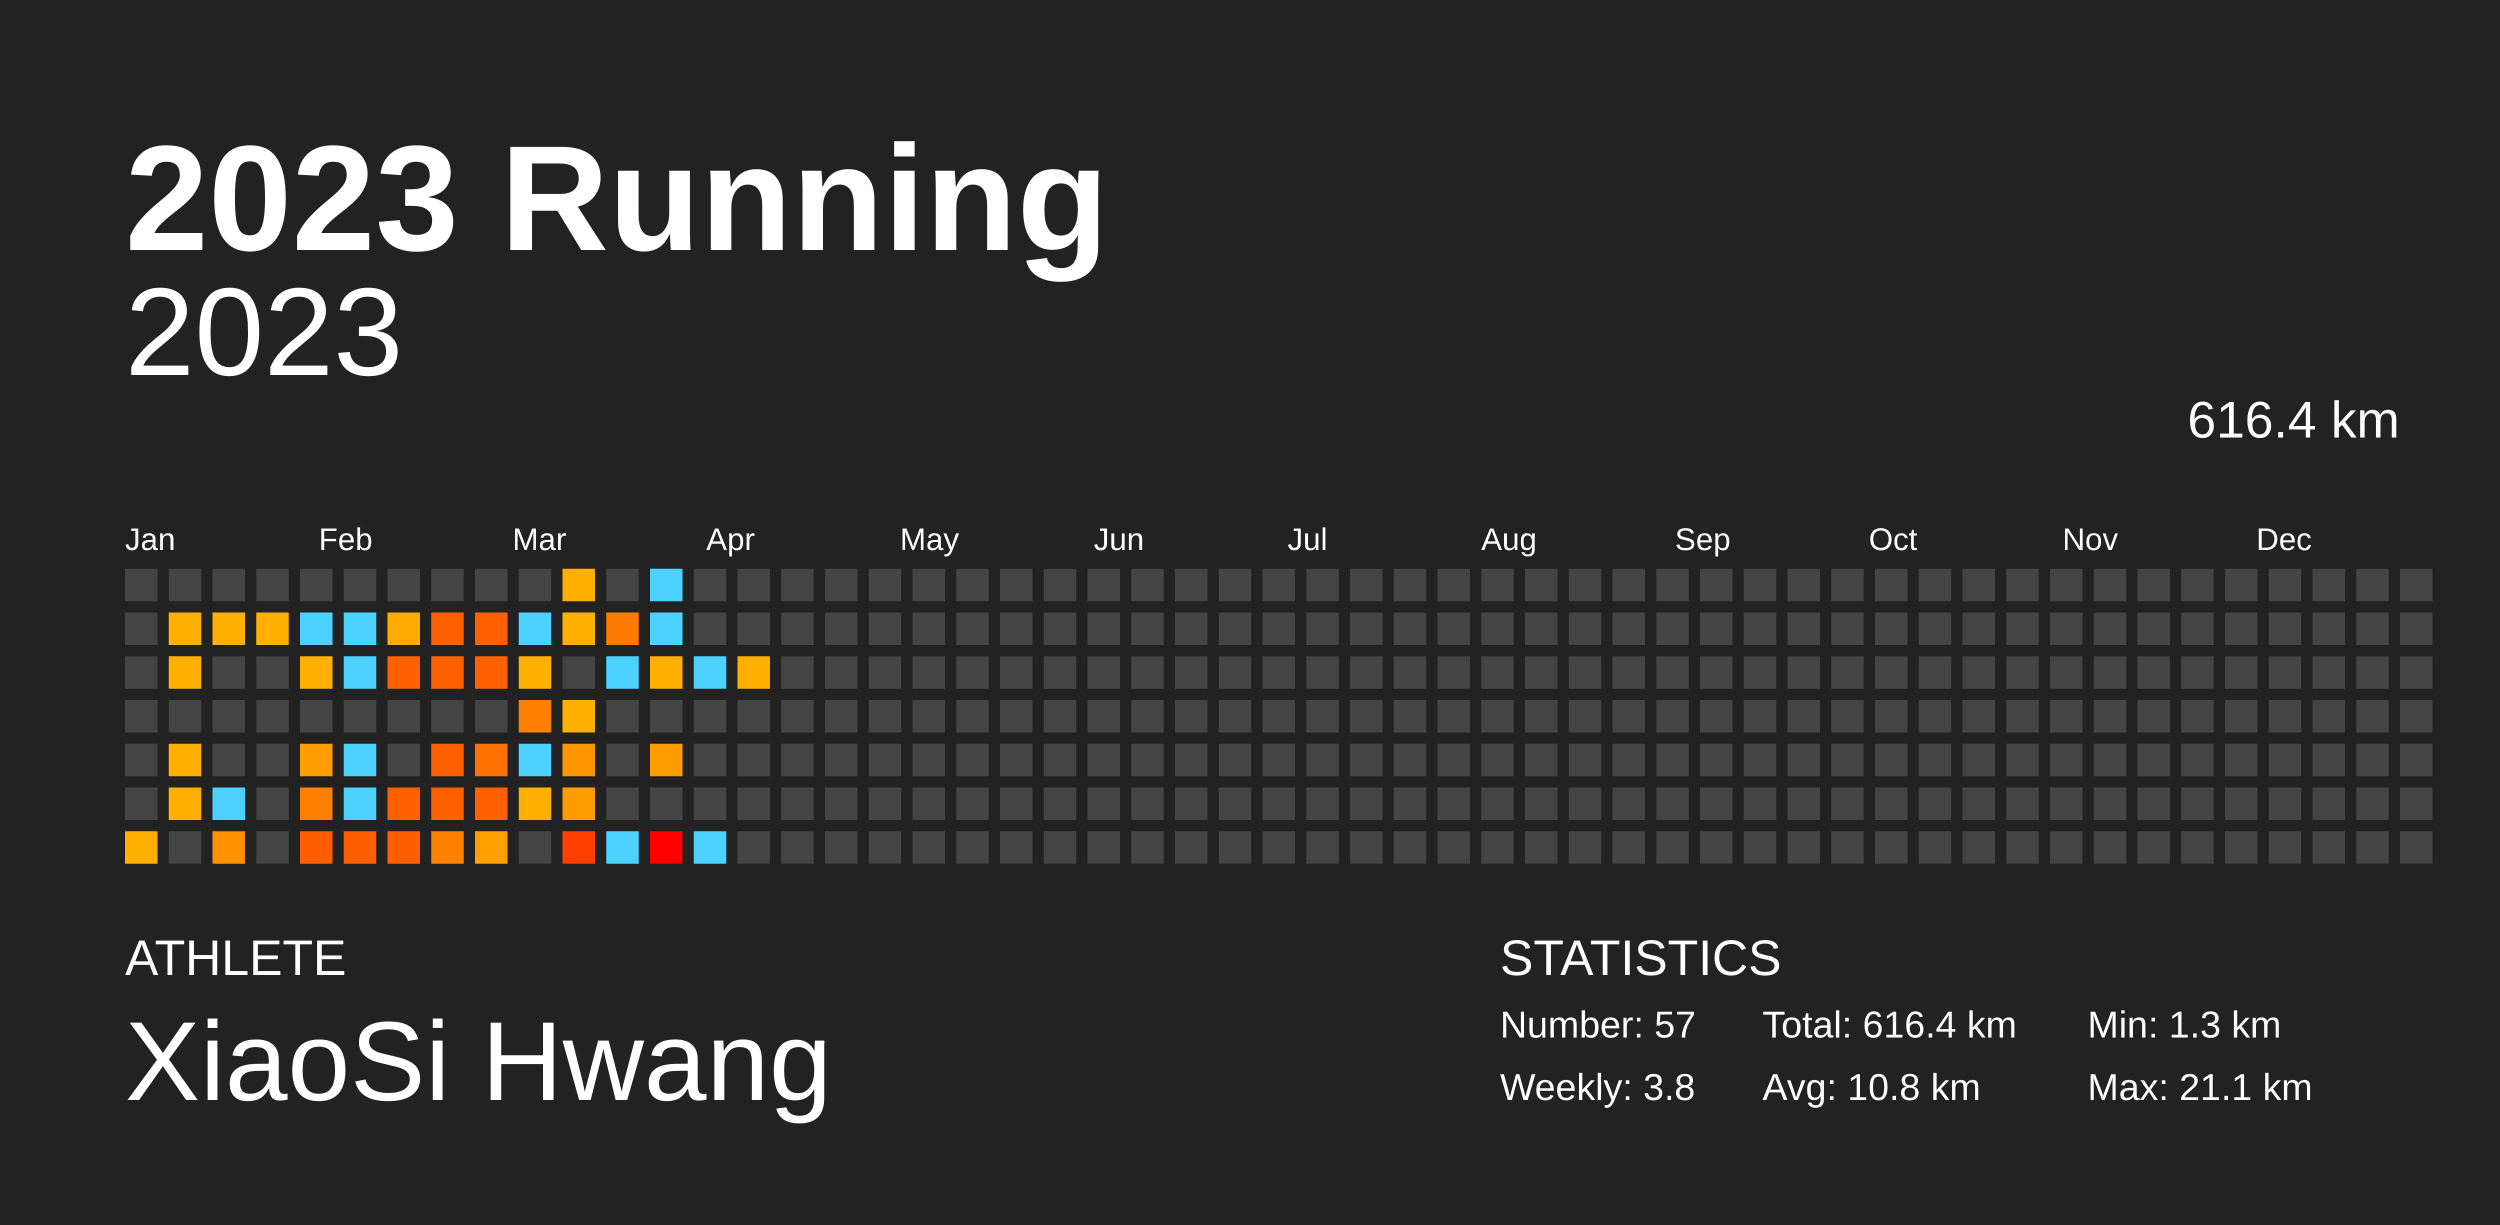
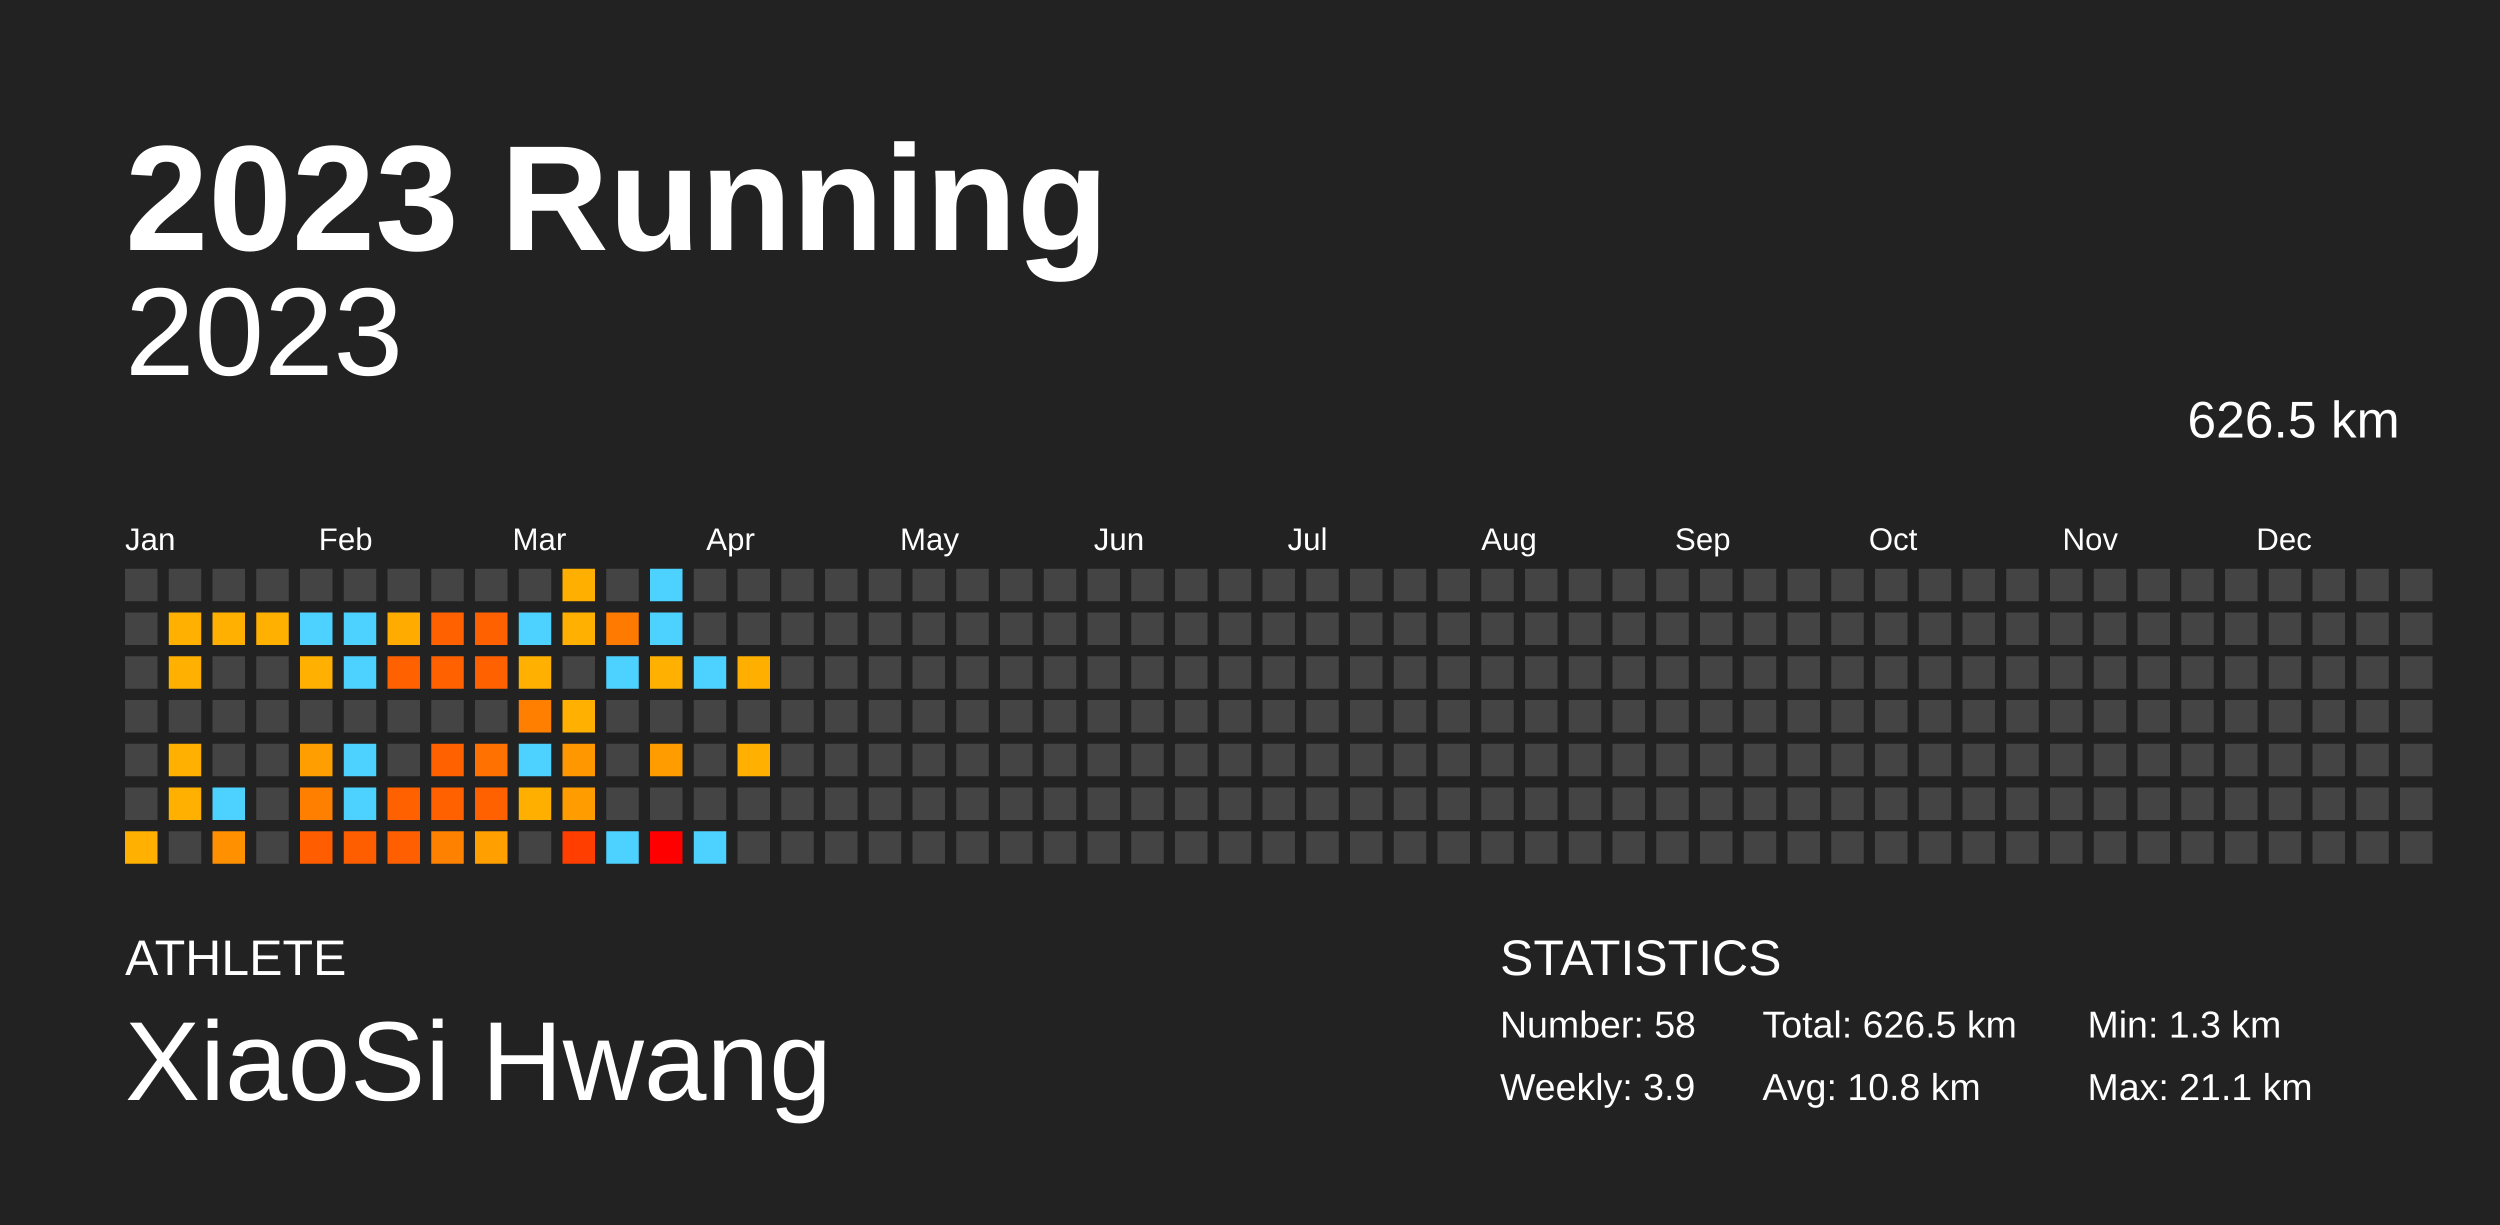
<svg xmlns="http://www.w3.org/2000/svg" baseProfile="full" height="98mm" version="1.1" viewBox="0,0,200,98" width="200mm">
  <defs />
  <rect fill="#222222" height="98" width="200" x="0" y="0" />
  <text fill="#FFFFFF" style="font-size:12px; font-family:Arial; font-weight:bold;" x="10" y="20">2023 Running</text>
  <text fill="#FFFFFF" style="font-size:4px; font-family:Arial" x="10" y="78">ATHLETE</text>
  <text fill="#FFFFFF" style="font-size:9px; font-family:Arial" x="10" y="88">XiaoSi Hwang</text>
  <text fill="#FFFFFF" style="font-size:4px; font-family:Arial" x="120" y="78">STATISTICS</text>
-   <text fill="#FFFFFF" style="font-size:3px; font-family:Arial" x="120" y="83">Number: 57</text>
-   <text fill="#FFFFFF" style="font-size:3px; font-family:Arial" x="120" y="88">Weekly: 3.8</text>
-   <text fill="#FFFFFF" style="font-size:3px; font-family:Arial" x="141" y="83">Total: 616.4 km</text>
+   <text fill="#FFFFFF" style="font-size:3px; font-family:Arial" x="120" y="83">Number: 58</text>
+   <text fill="#FFFFFF" style="font-size:3px; font-family:Arial" x="120" y="88">Weekly: 3.9</text>
+   <text fill="#FFFFFF" style="font-size:3px; font-family:Arial" x="141" y="83">Total: 626.5 km</text>
  <text fill="#FFFFFF" style="font-size:3px; font-family:Arial" x="141" y="88">Avg: 10.8 km</text>
  <text fill="#FFFFFF" style="font-size:3px; font-family:Arial" x="167" y="83">Min: 1.3 km</text>
  <text fill="#FFFFFF" style="font-size:3px; font-family:Arial" x="167" y="88">Max: 21.1 km</text>
  <text alignment-baseline="hanging" fill="#FFFFFF" style="font-size:10.0px; font-family:Arial;" x="10" y="30">2023</text>
-   <text alignment-baseline="hanging" fill="#FFFFFF" style="font-size:4.125px; font-family:Arial;" x="175" y="35">616.4 km</text>
+   <text alignment-baseline="hanging" fill="#FFFFFF" style="font-size:4.125px; font-family:Arial;" x="175" y="35">626.5 km</text>
  <text fill="#FFFFFF" style="font-size:2.5px; font-family:Arial" x="10.0" y="44">Jan</text>
  <text fill="#FFFFFF" style="font-size:2.5px; font-family:Arial" x="25.5" y="44">Feb</text>
  <text fill="#FFFFFF" style="font-size:2.5px; font-family:Arial" x="41.0" y="44">Mar</text>
  <text fill="#FFFFFF" style="font-size:2.5px; font-family:Arial" x="56.5" y="44">Apr</text>
  <text fill="#FFFFFF" style="font-size:2.5px; font-family:Arial" x="72.0" y="44">May</text>
  <text fill="#FFFFFF" style="font-size:2.5px; font-family:Arial" x="87.5" y="44">Jun</text>
  <text fill="#FFFFFF" style="font-size:2.5px; font-family:Arial" x="103.0" y="44">Jul</text>
  <text fill="#FFFFFF" style="font-size:2.5px; font-family:Arial" x="118.5" y="44">Aug</text>
  <text fill="#FFFFFF" style="font-size:2.5px; font-family:Arial" x="134.0" y="44">Sep</text>
  <text fill="#FFFFFF" style="font-size:2.5px; font-family:Arial" x="149.5" y="44">Oct</text>
  <text fill="#FFFFFF" style="font-size:2.5px; font-family:Arial" x="165.0" y="44">Nov</text>
  <text fill="#FFFFFF" style="font-size:2.5px; font-family:Arial" x="180.5" y="44">Dec</text>
  <rect fill="#444444" height="2.6" width="2.6" x="10.0" y="45.5" />
  <rect fill="#444444" height="2.6" width="2.6" x="10.0" y="49.0" />
  <rect fill="#444444" height="2.6" width="2.6" x="10.0" y="52.5" />
  <rect fill="#444444" height="2.6" width="2.6" x="10.0" y="56.0" />
  <rect fill="#444444" height="2.6" width="2.6" x="10.0" y="59.5" />
  <rect fill="#444444" height="2.6" width="2.6" x="10.0" y="63.0" />
  <rect fill="#ffb000" height="2.6" width="2.6" x="10.0" y="66.5" />
  <rect fill="#444444" height="2.6" width="2.6" x="13.5" y="45.5" />
  <rect fill="#ffb000" height="2.6" width="2.6" x="13.5" y="49.0" />
  <rect fill="#ffb000" height="2.6" width="2.6" x="13.5" y="52.5" />
  <rect fill="#444444" height="2.6" width="2.6" x="13.5" y="56.0" />
  <rect fill="#ffb000" height="2.6" width="2.6" x="13.5" y="59.5" />
  <rect fill="#ffb000" height="2.6" width="2.6" x="13.5" y="63.0" />
  <rect fill="#444444" height="2.6" width="2.6" x="13.5" y="66.5" />
  <rect fill="#444444" height="2.6" width="2.6" x="17.0" y="45.5" />
  <rect fill="#ffb000" height="2.6" width="2.6" x="17.0" y="49.0" />
  <rect fill="#444444" height="2.6" width="2.6" x="17.0" y="52.5" />
  <rect fill="#444444" height="2.6" width="2.6" x="17.0" y="56.0" />
  <rect fill="#444444" height="2.6" width="2.6" x="17.0" y="59.5" />
  <rect fill="#4dd2ff" height="2.6" width="2.6" x="17.0" y="63.0" />
  <rect fill="#ff9000" height="2.6" width="2.6" x="17.0" y="66.5" />
  <rect fill="#444444" height="2.6" width="2.6" x="20.5" y="45.5" />
  <rect fill="#ffb000" height="2.6" width="2.6" x="20.5" y="49.0" />
  <rect fill="#444444" height="2.6" width="2.6" x="20.5" y="52.5" />
  <rect fill="#444444" height="2.6" width="2.6" x="20.5" y="56.0" />
  <rect fill="#444444" height="2.6" width="2.6" x="20.5" y="59.5" />
  <rect fill="#444444" height="2.6" width="2.6" x="20.5" y="63.0" />
  <rect fill="#444444" height="2.6" width="2.6" x="20.5" y="66.5" />
  <rect fill="#444444" height="2.6" width="2.6" x="24.0" y="45.5" />
  <rect fill="#4dd2ff" height="2.6" width="2.6" x="24.0" y="49.0" />
  <rect fill="#ffb000" height="2.6" width="2.6" x="24.0" y="52.5" />
  <rect fill="#444444" height="2.6" width="2.6" x="24.0" y="56.0" />
  <rect fill="#ff9e00" height="2.6" width="2.6" x="24.0" y="59.5" />
  <rect fill="#ff8000" height="2.6" width="2.6" x="24.0" y="63.0" />
  <rect fill="#ff5d00" height="2.6" width="2.6" x="24.0" y="66.5" />
  <rect fill="#444444" height="2.6" width="2.6" x="27.5" y="45.5" />
  <rect fill="#4dd2ff" height="2.6" width="2.6" x="27.5" y="49.0" />
  <rect fill="#4dd2ff" height="2.6" width="2.6" x="27.5" y="52.5" />
  <rect fill="#444444" height="2.6" width="2.6" x="27.5" y="56.0" />
  <rect fill="#4dd2ff" height="2.6" width="2.6" x="27.5" y="59.5" />
  <rect fill="#4dd2ff" height="2.6" width="2.6" x="27.5" y="63.0" />
  <rect fill="#ff5e00" height="2.6" width="2.6" x="27.5" y="66.5" />
  <rect fill="#444444" height="2.6" width="2.6" x="31.0" y="45.5" />
  <rect fill="#ffab00" height="2.6" width="2.6" x="31.0" y="49.0" />
  <rect fill="#ff6100" height="2.6" width="2.6" x="31.0" y="52.5" />
  <rect fill="#444444" height="2.6" width="2.6" x="31.0" y="56.0" />
  <rect fill="#444444" height="2.6" width="2.6" x="31.0" y="59.5" />
  <rect fill="#ff6100" height="2.6" width="2.6" x="31.0" y="63.0" />
  <rect fill="#ff5f00" height="2.6" width="2.6" x="31.0" y="66.5" />
  <rect fill="#444444" height="2.6" width="2.6" x="34.5" y="45.5" />
  <rect fill="#ff6000" height="2.6" width="2.6" x="34.5" y="49.0" />
  <rect fill="#ff6100" height="2.6" width="2.6" x="34.5" y="52.5" />
  <rect fill="#444444" height="2.6" width="2.6" x="34.5" y="56.0" />
  <rect fill="#ff6100" height="2.6" width="2.6" x="34.5" y="59.5" />
  <rect fill="#ff6000" height="2.6" width="2.6" x="34.5" y="63.0" />
  <rect fill="#ff8100" height="2.6" width="2.6" x="34.5" y="66.5" />
  <rect fill="#444444" height="2.6" width="2.6" x="38.0" y="45.5" />
  <rect fill="#ff6100" height="2.6" width="2.6" x="38.0" y="49.0" />
  <rect fill="#ff6100" height="2.6" width="2.6" x="38.0" y="52.5" />
  <rect fill="#444444" height="2.6" width="2.6" x="38.0" y="56.0" />
  <rect fill="#ff7100" height="2.6" width="2.6" x="38.0" y="59.5" />
  <rect fill="#ff6100" height="2.6" width="2.6" x="38.0" y="63.0" />
  <rect fill="#ffa000" height="2.6" width="2.6" x="38.0" y="66.5" />
  <rect fill="#444444" height="2.6" width="2.6" x="41.5" y="45.5" />
  <rect fill="#4dd2ff" height="2.6" width="2.6" x="41.5" y="49.0" />
  <rect fill="#ffb000" height="2.6" width="2.6" x="41.5" y="52.5" />
  <rect fill="#ff8000" height="2.6" width="2.6" x="41.5" y="56.0" />
  <rect fill="#4dd2ff" height="2.6" width="2.6" x="41.5" y="59.5" />
  <rect fill="#ffaf00" height="2.6" width="2.6" x="41.5" y="63.0" />
  <rect fill="#444444" height="2.6" width="2.6" x="41.5" y="66.5" />
  <rect fill="#ffaf00" height="2.6" width="2.6" x="45.0" y="45.5" />
  <rect fill="#ffb000" height="2.6" width="2.6" x="45.0" y="49.0" />
  <rect fill="#444444" height="2.6" width="2.6" x="45.0" y="52.5" />
  <rect fill="#ffb000" height="2.6" width="2.6" x="45.0" y="56.0" />
  <rect fill="#ff9800" height="2.6" width="2.6" x="45.0" y="59.5" />
  <rect fill="#ff9d00" height="2.6" width="2.6" x="45.0" y="63.0" />
  <rect fill="#ff3e00" height="2.6" width="2.6" x="45.0" y="66.5" />
  <rect fill="#444444" height="2.6" width="2.6" x="48.5" y="45.5" />
  <rect fill="#ff7a00" height="2.6" width="2.6" x="48.5" y="49.0" />
  <rect fill="#4dd2ff" height="2.6" width="2.6" x="48.5" y="52.5" />
  <rect fill="#444444" height="2.6" width="2.6" x="48.5" y="56.0" />
  <rect fill="#444444" height="2.6" width="2.6" x="48.5" y="59.5" />
  <rect fill="#444444" height="2.6" width="2.6" x="48.5" y="63.0" />
  <rect fill="#4dd2ff" height="2.6" width="2.6" x="48.5" y="66.5" />
  <rect fill="#4dd2ff" height="2.6" width="2.6" x="52.0" y="45.5" />
  <rect fill="#4dd2ff" height="2.6" width="2.6" x="52.0" y="49.0" />
  <rect fill="#ffb000" height="2.6" width="2.6" x="52.0" y="52.5" />
  <rect fill="#444444" height="2.6" width="2.6" x="52.0" y="56.0" />
  <rect fill="#ff9d00" height="2.6" width="2.6" x="52.0" y="59.5" />
  <rect fill="#444444" height="2.6" width="2.6" x="52.0" y="63.0" />
  <rect fill="red" height="2.6" width="2.6" x="52.0" y="66.5" />
  <rect fill="#444444" height="2.6" width="2.6" x="55.5" y="45.5" />
  <rect fill="#444444" height="2.6" width="2.6" x="55.5" y="49.0" />
  <rect fill="#4dd2ff" height="2.6" width="2.6" x="55.5" y="52.5" />
  <rect fill="#444444" height="2.6" width="2.6" x="55.5" y="56.0" />
  <rect fill="#444444" height="2.6" width="2.6" x="55.5" y="59.5" />
  <rect fill="#444444" height="2.6" width="2.6" x="55.5" y="63.0" />
  <rect fill="#4dd2ff" height="2.6" width="2.6" x="55.5" y="66.5" />
  <rect fill="#444444" height="2.6" width="2.6" x="59.0" y="45.5" />
  <rect fill="#444444" height="2.6" width="2.6" x="59.0" y="49.0" />
  <rect fill="#ffaf00" height="2.6" width="2.6" x="59.0" y="52.5" />
  <rect fill="#444444" height="2.6" width="2.6" x="59.0" y="56.0" />
-   <rect fill="#444444" height="2.6" width="2.6" x="59.0" y="59.5" />
+   <rect fill="#ffb000" height="2.6" width="2.6" x="59.0" y="59.5" />
  <rect fill="#444444" height="2.6" width="2.6" x="59.0" y="63.0" />
  <rect fill="#444444" height="2.6" width="2.6" x="59.0" y="66.5" />
  <rect fill="#444444" height="2.6" width="2.6" x="62.5" y="45.5" />
  <rect fill="#444444" height="2.6" width="2.6" x="62.5" y="49.0" />
  <rect fill="#444444" height="2.6" width="2.6" x="62.5" y="52.5" />
  <rect fill="#444444" height="2.6" width="2.6" x="62.5" y="56.0" />
  <rect fill="#444444" height="2.6" width="2.6" x="62.5" y="59.5" />
  <rect fill="#444444" height="2.6" width="2.6" x="62.5" y="63.0" />
  <rect fill="#444444" height="2.6" width="2.6" x="62.5" y="66.5" />
  <rect fill="#444444" height="2.6" width="2.6" x="66.0" y="45.5" />
  <rect fill="#444444" height="2.6" width="2.6" x="66.0" y="49.0" />
  <rect fill="#444444" height="2.6" width="2.6" x="66.0" y="52.5" />
  <rect fill="#444444" height="2.6" width="2.6" x="66.0" y="56.0" />
  <rect fill="#444444" height="2.6" width="2.6" x="66.0" y="59.5" />
  <rect fill="#444444" height="2.6" width="2.6" x="66.0" y="63.0" />
  <rect fill="#444444" height="2.6" width="2.6" x="66.0" y="66.5" />
  <rect fill="#444444" height="2.6" width="2.6" x="69.5" y="45.5" />
  <rect fill="#444444" height="2.6" width="2.6" x="69.5" y="49.0" />
  <rect fill="#444444" height="2.6" width="2.6" x="69.5" y="52.5" />
  <rect fill="#444444" height="2.6" width="2.6" x="69.5" y="56.0" />
  <rect fill="#444444" height="2.6" width="2.6" x="69.5" y="59.5" />
  <rect fill="#444444" height="2.6" width="2.6" x="69.5" y="63.0" />
  <rect fill="#444444" height="2.6" width="2.6" x="69.5" y="66.5" />
  <rect fill="#444444" height="2.6" width="2.6" x="73.0" y="45.5" />
  <rect fill="#444444" height="2.6" width="2.6" x="73.0" y="49.0" />
  <rect fill="#444444" height="2.6" width="2.6" x="73.0" y="52.5" />
  <rect fill="#444444" height="2.6" width="2.6" x="73.0" y="56.0" />
  <rect fill="#444444" height="2.6" width="2.6" x="73.0" y="59.5" />
  <rect fill="#444444" height="2.6" width="2.6" x="73.0" y="63.0" />
  <rect fill="#444444" height="2.6" width="2.6" x="73.0" y="66.5" />
  <rect fill="#444444" height="2.6" width="2.6" x="76.5" y="45.5" />
  <rect fill="#444444" height="2.6" width="2.6" x="76.5" y="49.0" />
  <rect fill="#444444" height="2.6" width="2.6" x="76.5" y="52.5" />
  <rect fill="#444444" height="2.6" width="2.6" x="76.5" y="56.0" />
  <rect fill="#444444" height="2.6" width="2.6" x="76.5" y="59.5" />
  <rect fill="#444444" height="2.6" width="2.6" x="76.5" y="63.0" />
  <rect fill="#444444" height="2.6" width="2.6" x="76.5" y="66.5" />
  <rect fill="#444444" height="2.6" width="2.6" x="80.0" y="45.5" />
  <rect fill="#444444" height="2.6" width="2.6" x="80.0" y="49.0" />
  <rect fill="#444444" height="2.6" width="2.6" x="80.0" y="52.5" />
  <rect fill="#444444" height="2.6" width="2.6" x="80.0" y="56.0" />
  <rect fill="#444444" height="2.6" width="2.6" x="80.0" y="59.5" />
  <rect fill="#444444" height="2.6" width="2.6" x="80.0" y="63.0" />
  <rect fill="#444444" height="2.6" width="2.6" x="80.0" y="66.5" />
  <rect fill="#444444" height="2.6" width="2.6" x="83.5" y="45.5" />
  <rect fill="#444444" height="2.6" width="2.6" x="83.5" y="49.0" />
  <rect fill="#444444" height="2.6" width="2.6" x="83.5" y="52.5" />
  <rect fill="#444444" height="2.6" width="2.6" x="83.5" y="56.0" />
  <rect fill="#444444" height="2.6" width="2.6" x="83.5" y="59.5" />
  <rect fill="#444444" height="2.6" width="2.6" x="83.5" y="63.0" />
  <rect fill="#444444" height="2.6" width="2.6" x="83.5" y="66.5" />
  <rect fill="#444444" height="2.6" width="2.6" x="87.0" y="45.5" />
  <rect fill="#444444" height="2.6" width="2.6" x="87.0" y="49.0" />
  <rect fill="#444444" height="2.6" width="2.6" x="87.0" y="52.5" />
  <rect fill="#444444" height="2.6" width="2.6" x="87.0" y="56.0" />
  <rect fill="#444444" height="2.6" width="2.6" x="87.0" y="59.5" />
  <rect fill="#444444" height="2.6" width="2.6" x="87.0" y="63.0" />
  <rect fill="#444444" height="2.6" width="2.6" x="87.0" y="66.5" />
  <rect fill="#444444" height="2.6" width="2.6" x="90.5" y="45.5" />
  <rect fill="#444444" height="2.6" width="2.6" x="90.5" y="49.0" />
  <rect fill="#444444" height="2.6" width="2.6" x="90.5" y="52.5" />
  <rect fill="#444444" height="2.6" width="2.6" x="90.5" y="56.0" />
  <rect fill="#444444" height="2.6" width="2.6" x="90.5" y="59.5" />
  <rect fill="#444444" height="2.6" width="2.6" x="90.5" y="63.0" />
  <rect fill="#444444" height="2.6" width="2.6" x="90.5" y="66.5" />
  <rect fill="#444444" height="2.6" width="2.6" x="94.0" y="45.5" />
  <rect fill="#444444" height="2.6" width="2.6" x="94.0" y="49.0" />
  <rect fill="#444444" height="2.6" width="2.6" x="94.0" y="52.5" />
  <rect fill="#444444" height="2.6" width="2.6" x="94.0" y="56.0" />
  <rect fill="#444444" height="2.6" width="2.6" x="94.0" y="59.5" />
  <rect fill="#444444" height="2.6" width="2.6" x="94.0" y="63.0" />
  <rect fill="#444444" height="2.6" width="2.6" x="94.0" y="66.5" />
  <rect fill="#444444" height="2.6" width="2.6" x="97.5" y="45.5" />
  <rect fill="#444444" height="2.6" width="2.6" x="97.5" y="49.0" />
  <rect fill="#444444" height="2.6" width="2.6" x="97.5" y="52.5" />
  <rect fill="#444444" height="2.6" width="2.6" x="97.5" y="56.0" />
  <rect fill="#444444" height="2.6" width="2.6" x="97.5" y="59.5" />
  <rect fill="#444444" height="2.6" width="2.6" x="97.5" y="63.0" />
  <rect fill="#444444" height="2.6" width="2.6" x="97.5" y="66.5" />
  <rect fill="#444444" height="2.6" width="2.6" x="101.0" y="45.5" />
  <rect fill="#444444" height="2.6" width="2.6" x="101.0" y="49.0" />
  <rect fill="#444444" height="2.6" width="2.6" x="101.0" y="52.5" />
  <rect fill="#444444" height="2.6" width="2.6" x="101.0" y="56.0" />
  <rect fill="#444444" height="2.6" width="2.6" x="101.0" y="59.5" />
  <rect fill="#444444" height="2.6" width="2.6" x="101.0" y="63.0" />
  <rect fill="#444444" height="2.6" width="2.6" x="101.0" y="66.5" />
  <rect fill="#444444" height="2.6" width="2.6" x="104.5" y="45.5" />
  <rect fill="#444444" height="2.6" width="2.6" x="104.5" y="49.0" />
  <rect fill="#444444" height="2.6" width="2.6" x="104.5" y="52.5" />
  <rect fill="#444444" height="2.6" width="2.6" x="104.5" y="56.0" />
  <rect fill="#444444" height="2.6" width="2.6" x="104.5" y="59.5" />
  <rect fill="#444444" height="2.6" width="2.6" x="104.5" y="63.0" />
  <rect fill="#444444" height="2.6" width="2.6" x="104.5" y="66.5" />
  <rect fill="#444444" height="2.6" width="2.6" x="108.0" y="45.5" />
  <rect fill="#444444" height="2.6" width="2.6" x="108.0" y="49.0" />
  <rect fill="#444444" height="2.6" width="2.6" x="108.0" y="52.5" />
  <rect fill="#444444" height="2.6" width="2.6" x="108.0" y="56.0" />
  <rect fill="#444444" height="2.6" width="2.6" x="108.0" y="59.5" />
  <rect fill="#444444" height="2.6" width="2.6" x="108.0" y="63.0" />
  <rect fill="#444444" height="2.6" width="2.6" x="108.0" y="66.5" />
  <rect fill="#444444" height="2.6" width="2.6" x="111.5" y="45.5" />
  <rect fill="#444444" height="2.6" width="2.6" x="111.5" y="49.0" />
  <rect fill="#444444" height="2.6" width="2.6" x="111.5" y="52.5" />
  <rect fill="#444444" height="2.6" width="2.6" x="111.5" y="56.0" />
  <rect fill="#444444" height="2.6" width="2.6" x="111.5" y="59.5" />
  <rect fill="#444444" height="2.6" width="2.6" x="111.5" y="63.0" />
  <rect fill="#444444" height="2.6" width="2.6" x="111.5" y="66.5" />
  <rect fill="#444444" height="2.6" width="2.6" x="115.0" y="45.5" />
  <rect fill="#444444" height="2.6" width="2.6" x="115.0" y="49.0" />
  <rect fill="#444444" height="2.6" width="2.6" x="115.0" y="52.5" />
  <rect fill="#444444" height="2.6" width="2.6" x="115.0" y="56.0" />
  <rect fill="#444444" height="2.6" width="2.6" x="115.0" y="59.5" />
  <rect fill="#444444" height="2.6" width="2.6" x="115.0" y="63.0" />
  <rect fill="#444444" height="2.6" width="2.6" x="115.0" y="66.5" />
  <rect fill="#444444" height="2.6" width="2.6" x="118.5" y="45.5" />
  <rect fill="#444444" height="2.6" width="2.6" x="118.5" y="49.0" />
  <rect fill="#444444" height="2.6" width="2.6" x="118.5" y="52.5" />
  <rect fill="#444444" height="2.6" width="2.6" x="118.5" y="56.0" />
  <rect fill="#444444" height="2.6" width="2.6" x="118.5" y="59.5" />
  <rect fill="#444444" height="2.6" width="2.6" x="118.5" y="63.0" />
  <rect fill="#444444" height="2.6" width="2.6" x="118.5" y="66.5" />
  <rect fill="#444444" height="2.6" width="2.6" x="122.0" y="45.5" />
  <rect fill="#444444" height="2.6" width="2.6" x="122.0" y="49.0" />
  <rect fill="#444444" height="2.6" width="2.6" x="122.0" y="52.5" />
  <rect fill="#444444" height="2.6" width="2.6" x="122.0" y="56.0" />
  <rect fill="#444444" height="2.6" width="2.6" x="122.0" y="59.5" />
  <rect fill="#444444" height="2.6" width="2.6" x="122.0" y="63.0" />
  <rect fill="#444444" height="2.6" width="2.6" x="122.0" y="66.5" />
  <rect fill="#444444" height="2.6" width="2.6" x="125.5" y="45.5" />
  <rect fill="#444444" height="2.6" width="2.6" x="125.5" y="49.0" />
  <rect fill="#444444" height="2.6" width="2.6" x="125.5" y="52.5" />
  <rect fill="#444444" height="2.6" width="2.6" x="125.5" y="56.0" />
  <rect fill="#444444" height="2.6" width="2.6" x="125.5" y="59.5" />
  <rect fill="#444444" height="2.6" width="2.6" x="125.5" y="63.0" />
  <rect fill="#444444" height="2.6" width="2.6" x="125.5" y="66.5" />
  <rect fill="#444444" height="2.6" width="2.6" x="129.0" y="45.5" />
  <rect fill="#444444" height="2.6" width="2.6" x="129.0" y="49.0" />
  <rect fill="#444444" height="2.6" width="2.6" x="129.0" y="52.5" />
  <rect fill="#444444" height="2.6" width="2.6" x="129.0" y="56.0" />
  <rect fill="#444444" height="2.6" width="2.6" x="129.0" y="59.5" />
  <rect fill="#444444" height="2.6" width="2.6" x="129.0" y="63.0" />
  <rect fill="#444444" height="2.6" width="2.6" x="129.0" y="66.5" />
  <rect fill="#444444" height="2.6" width="2.6" x="132.5" y="45.5" />
  <rect fill="#444444" height="2.6" width="2.6" x="132.5" y="49.0" />
  <rect fill="#444444" height="2.6" width="2.6" x="132.5" y="52.5" />
  <rect fill="#444444" height="2.6" width="2.6" x="132.5" y="56.0" />
  <rect fill="#444444" height="2.6" width="2.6" x="132.5" y="59.5" />
  <rect fill="#444444" height="2.6" width="2.6" x="132.5" y="63.0" />
  <rect fill="#444444" height="2.6" width="2.6" x="132.5" y="66.5" />
  <rect fill="#444444" height="2.6" width="2.6" x="136.0" y="45.5" />
  <rect fill="#444444" height="2.6" width="2.6" x="136.0" y="49.0" />
  <rect fill="#444444" height="2.6" width="2.6" x="136.0" y="52.5" />
  <rect fill="#444444" height="2.6" width="2.6" x="136.0" y="56.0" />
  <rect fill="#444444" height="2.6" width="2.6" x="136.0" y="59.5" />
  <rect fill="#444444" height="2.6" width="2.6" x="136.0" y="63.0" />
  <rect fill="#444444" height="2.6" width="2.6" x="136.0" y="66.5" />
  <rect fill="#444444" height="2.6" width="2.6" x="139.5" y="45.5" />
  <rect fill="#444444" height="2.6" width="2.6" x="139.5" y="49.0" />
  <rect fill="#444444" height="2.6" width="2.6" x="139.5" y="52.5" />
  <rect fill="#444444" height="2.6" width="2.6" x="139.5" y="56.0" />
  <rect fill="#444444" height="2.6" width="2.6" x="139.5" y="59.5" />
  <rect fill="#444444" height="2.6" width="2.6" x="139.5" y="63.0" />
  <rect fill="#444444" height="2.6" width="2.6" x="139.5" y="66.5" />
  <rect fill="#444444" height="2.6" width="2.6" x="143.0" y="45.5" />
  <rect fill="#444444" height="2.6" width="2.6" x="143.0" y="49.0" />
  <rect fill="#444444" height="2.6" width="2.6" x="143.0" y="52.5" />
  <rect fill="#444444" height="2.6" width="2.6" x="143.0" y="56.0" />
  <rect fill="#444444" height="2.6" width="2.6" x="143.0" y="59.5" />
  <rect fill="#444444" height="2.6" width="2.6" x="143.0" y="63.0" />
  <rect fill="#444444" height="2.6" width="2.6" x="143.0" y="66.5" />
  <rect fill="#444444" height="2.6" width="2.6" x="146.5" y="45.5" />
  <rect fill="#444444" height="2.6" width="2.6" x="146.5" y="49.0" />
  <rect fill="#444444" height="2.6" width="2.6" x="146.5" y="52.5" />
  <rect fill="#444444" height="2.6" width="2.6" x="146.5" y="56.0" />
  <rect fill="#444444" height="2.6" width="2.6" x="146.5" y="59.5" />
  <rect fill="#444444" height="2.6" width="2.6" x="146.5" y="63.0" />
  <rect fill="#444444" height="2.6" width="2.6" x="146.5" y="66.5" />
  <rect fill="#444444" height="2.6" width="2.6" x="150.0" y="45.5" />
  <rect fill="#444444" height="2.6" width="2.6" x="150.0" y="49.0" />
  <rect fill="#444444" height="2.6" width="2.6" x="150.0" y="52.5" />
  <rect fill="#444444" height="2.6" width="2.6" x="150.0" y="56.0" />
  <rect fill="#444444" height="2.6" width="2.6" x="150.0" y="59.5" />
  <rect fill="#444444" height="2.6" width="2.6" x="150.0" y="63.0" />
  <rect fill="#444444" height="2.6" width="2.6" x="150.0" y="66.5" />
  <rect fill="#444444" height="2.6" width="2.6" x="153.5" y="45.5" />
  <rect fill="#444444" height="2.6" width="2.6" x="153.5" y="49.0" />
  <rect fill="#444444" height="2.6" width="2.6" x="153.5" y="52.5" />
  <rect fill="#444444" height="2.6" width="2.6" x="153.5" y="56.0" />
  <rect fill="#444444" height="2.6" width="2.6" x="153.5" y="59.5" />
  <rect fill="#444444" height="2.6" width="2.6" x="153.5" y="63.0" />
  <rect fill="#444444" height="2.6" width="2.6" x="153.5" y="66.5" />
  <rect fill="#444444" height="2.6" width="2.6" x="157.0" y="45.5" />
  <rect fill="#444444" height="2.6" width="2.6" x="157.0" y="49.0" />
  <rect fill="#444444" height="2.6" width="2.6" x="157.0" y="52.5" />
  <rect fill="#444444" height="2.6" width="2.6" x="157.0" y="56.0" />
  <rect fill="#444444" height="2.6" width="2.6" x="157.0" y="59.5" />
  <rect fill="#444444" height="2.6" width="2.6" x="157.0" y="63.0" />
  <rect fill="#444444" height="2.6" width="2.6" x="157.0" y="66.5" />
  <rect fill="#444444" height="2.6" width="2.6" x="160.5" y="45.5" />
  <rect fill="#444444" height="2.6" width="2.6" x="160.5" y="49.0" />
  <rect fill="#444444" height="2.6" width="2.6" x="160.5" y="52.5" />
  <rect fill="#444444" height="2.6" width="2.6" x="160.5" y="56.0" />
  <rect fill="#444444" height="2.6" width="2.6" x="160.5" y="59.5" />
  <rect fill="#444444" height="2.6" width="2.6" x="160.5" y="63.0" />
  <rect fill="#444444" height="2.6" width="2.6" x="160.5" y="66.5" />
  <rect fill="#444444" height="2.6" width="2.6" x="164.0" y="45.5" />
  <rect fill="#444444" height="2.6" width="2.6" x="164.0" y="49.0" />
  <rect fill="#444444" height="2.6" width="2.6" x="164.0" y="52.5" />
  <rect fill="#444444" height="2.6" width="2.6" x="164.0" y="56.0" />
  <rect fill="#444444" height="2.6" width="2.6" x="164.0" y="59.5" />
  <rect fill="#444444" height="2.6" width="2.6" x="164.0" y="63.0" />
  <rect fill="#444444" height="2.6" width="2.6" x="164.0" y="66.5" />
  <rect fill="#444444" height="2.6" width="2.6" x="167.5" y="45.5" />
  <rect fill="#444444" height="2.6" width="2.6" x="167.5" y="49.0" />
  <rect fill="#444444" height="2.6" width="2.6" x="167.5" y="52.5" />
  <rect fill="#444444" height="2.6" width="2.6" x="167.5" y="56.0" />
  <rect fill="#444444" height="2.6" width="2.6" x="167.5" y="59.5" />
  <rect fill="#444444" height="2.6" width="2.6" x="167.5" y="63.0" />
  <rect fill="#444444" height="2.6" width="2.6" x="167.5" y="66.5" />
  <rect fill="#444444" height="2.6" width="2.6" x="171.0" y="45.5" />
  <rect fill="#444444" height="2.6" width="2.6" x="171.0" y="49.0" />
  <rect fill="#444444" height="2.6" width="2.6" x="171.0" y="52.5" />
  <rect fill="#444444" height="2.6" width="2.6" x="171.0" y="56.0" />
  <rect fill="#444444" height="2.6" width="2.6" x="171.0" y="59.5" />
  <rect fill="#444444" height="2.6" width="2.6" x="171.0" y="63.0" />
  <rect fill="#444444" height="2.6" width="2.6" x="171.0" y="66.5" />
  <rect fill="#444444" height="2.6" width="2.6" x="174.5" y="45.5" />
  <rect fill="#444444" height="2.6" width="2.6" x="174.5" y="49.0" />
  <rect fill="#444444" height="2.6" width="2.6" x="174.5" y="52.5" />
  <rect fill="#444444" height="2.6" width="2.6" x="174.5" y="56.0" />
  <rect fill="#444444" height="2.6" width="2.6" x="174.5" y="59.5" />
  <rect fill="#444444" height="2.6" width="2.6" x="174.5" y="63.0" />
  <rect fill="#444444" height="2.6" width="2.6" x="174.5" y="66.5" />
  <rect fill="#444444" height="2.6" width="2.6" x="178.0" y="45.5" />
  <rect fill="#444444" height="2.6" width="2.6" x="178.0" y="49.0" />
  <rect fill="#444444" height="2.6" width="2.6" x="178.0" y="52.5" />
  <rect fill="#444444" height="2.6" width="2.6" x="178.0" y="56.0" />
  <rect fill="#444444" height="2.6" width="2.6" x="178.0" y="59.5" />
  <rect fill="#444444" height="2.6" width="2.6" x="178.0" y="63.0" />
  <rect fill="#444444" height="2.6" width="2.6" x="178.0" y="66.5" />
  <rect fill="#444444" height="2.6" width="2.6" x="181.5" y="45.5" />
  <rect fill="#444444" height="2.6" width="2.6" x="181.5" y="49.0" />
  <rect fill="#444444" height="2.6" width="2.6" x="181.5" y="52.5" />
  <rect fill="#444444" height="2.6" width="2.6" x="181.5" y="56.0" />
  <rect fill="#444444" height="2.6" width="2.6" x="181.5" y="59.5" />
  <rect fill="#444444" height="2.6" width="2.6" x="181.5" y="63.0" />
  <rect fill="#444444" height="2.6" width="2.6" x="181.5" y="66.5" />
  <rect fill="#444444" height="2.6" width="2.6" x="185.0" y="45.5" />
  <rect fill="#444444" height="2.6" width="2.6" x="185.0" y="49.0" />
  <rect fill="#444444" height="2.6" width="2.6" x="185.0" y="52.5" />
  <rect fill="#444444" height="2.6" width="2.6" x="185.0" y="56.0" />
  <rect fill="#444444" height="2.6" width="2.6" x="185.0" y="59.5" />
  <rect fill="#444444" height="2.6" width="2.6" x="185.0" y="63.0" />
  <rect fill="#444444" height="2.6" width="2.6" x="185.0" y="66.5" />
  <rect fill="#444444" height="2.6" width="2.6" x="188.5" y="45.5" />
  <rect fill="#444444" height="2.6" width="2.6" x="188.5" y="49.0" />
  <rect fill="#444444" height="2.6" width="2.6" x="188.5" y="52.5" />
  <rect fill="#444444" height="2.6" width="2.6" x="188.5" y="56.0" />
  <rect fill="#444444" height="2.6" width="2.6" x="188.5" y="59.5" />
  <rect fill="#444444" height="2.6" width="2.6" x="188.5" y="63.0" />
  <rect fill="#444444" height="2.6" width="2.6" x="188.5" y="66.5" />
  <rect fill="#444444" height="2.6" width="2.6" x="192.0" y="45.5" />
  <rect fill="#444444" height="2.6" width="2.6" x="192.0" y="49.0" />
  <rect fill="#444444" height="2.6" width="2.6" x="192.0" y="52.5" />
  <rect fill="#444444" height="2.6" width="2.6" x="192.0" y="56.0" />
  <rect fill="#444444" height="2.6" width="2.6" x="192.0" y="59.5" />
  <rect fill="#444444" height="2.6" width="2.6" x="192.0" y="63.0" />
  <rect fill="#444444" height="2.6" width="2.6" x="192.0" y="66.5" />
</svg>
